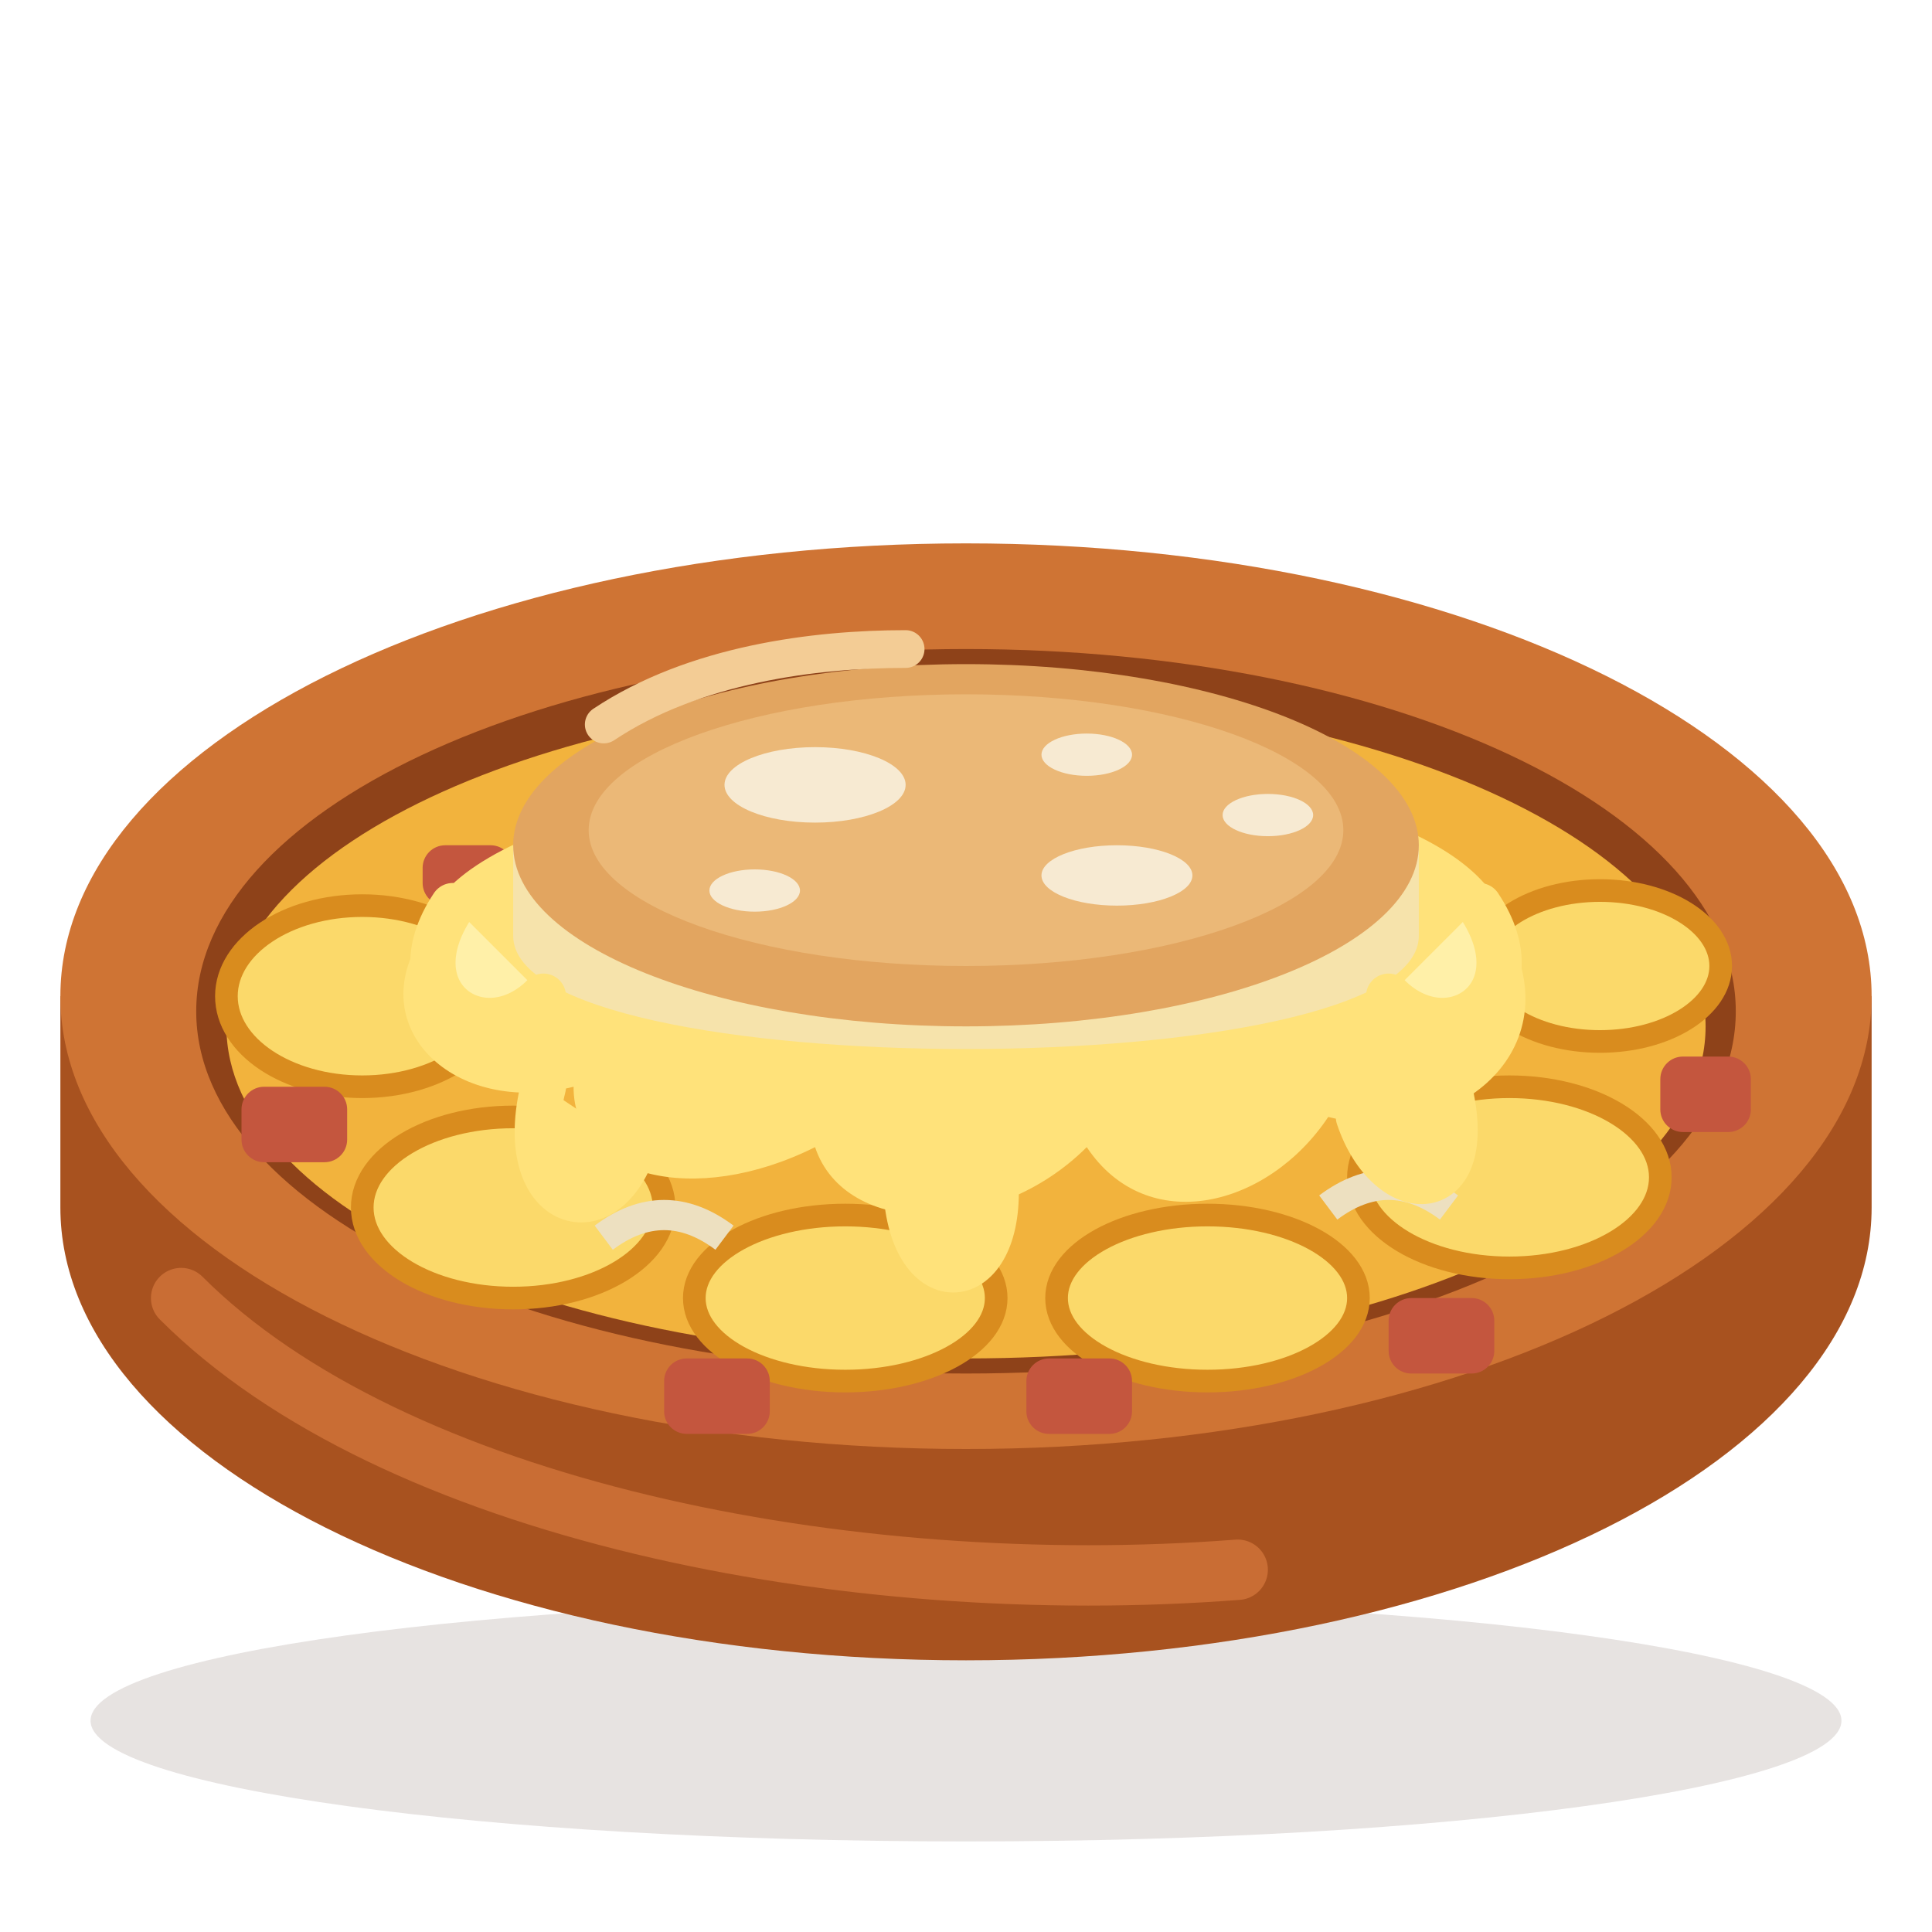
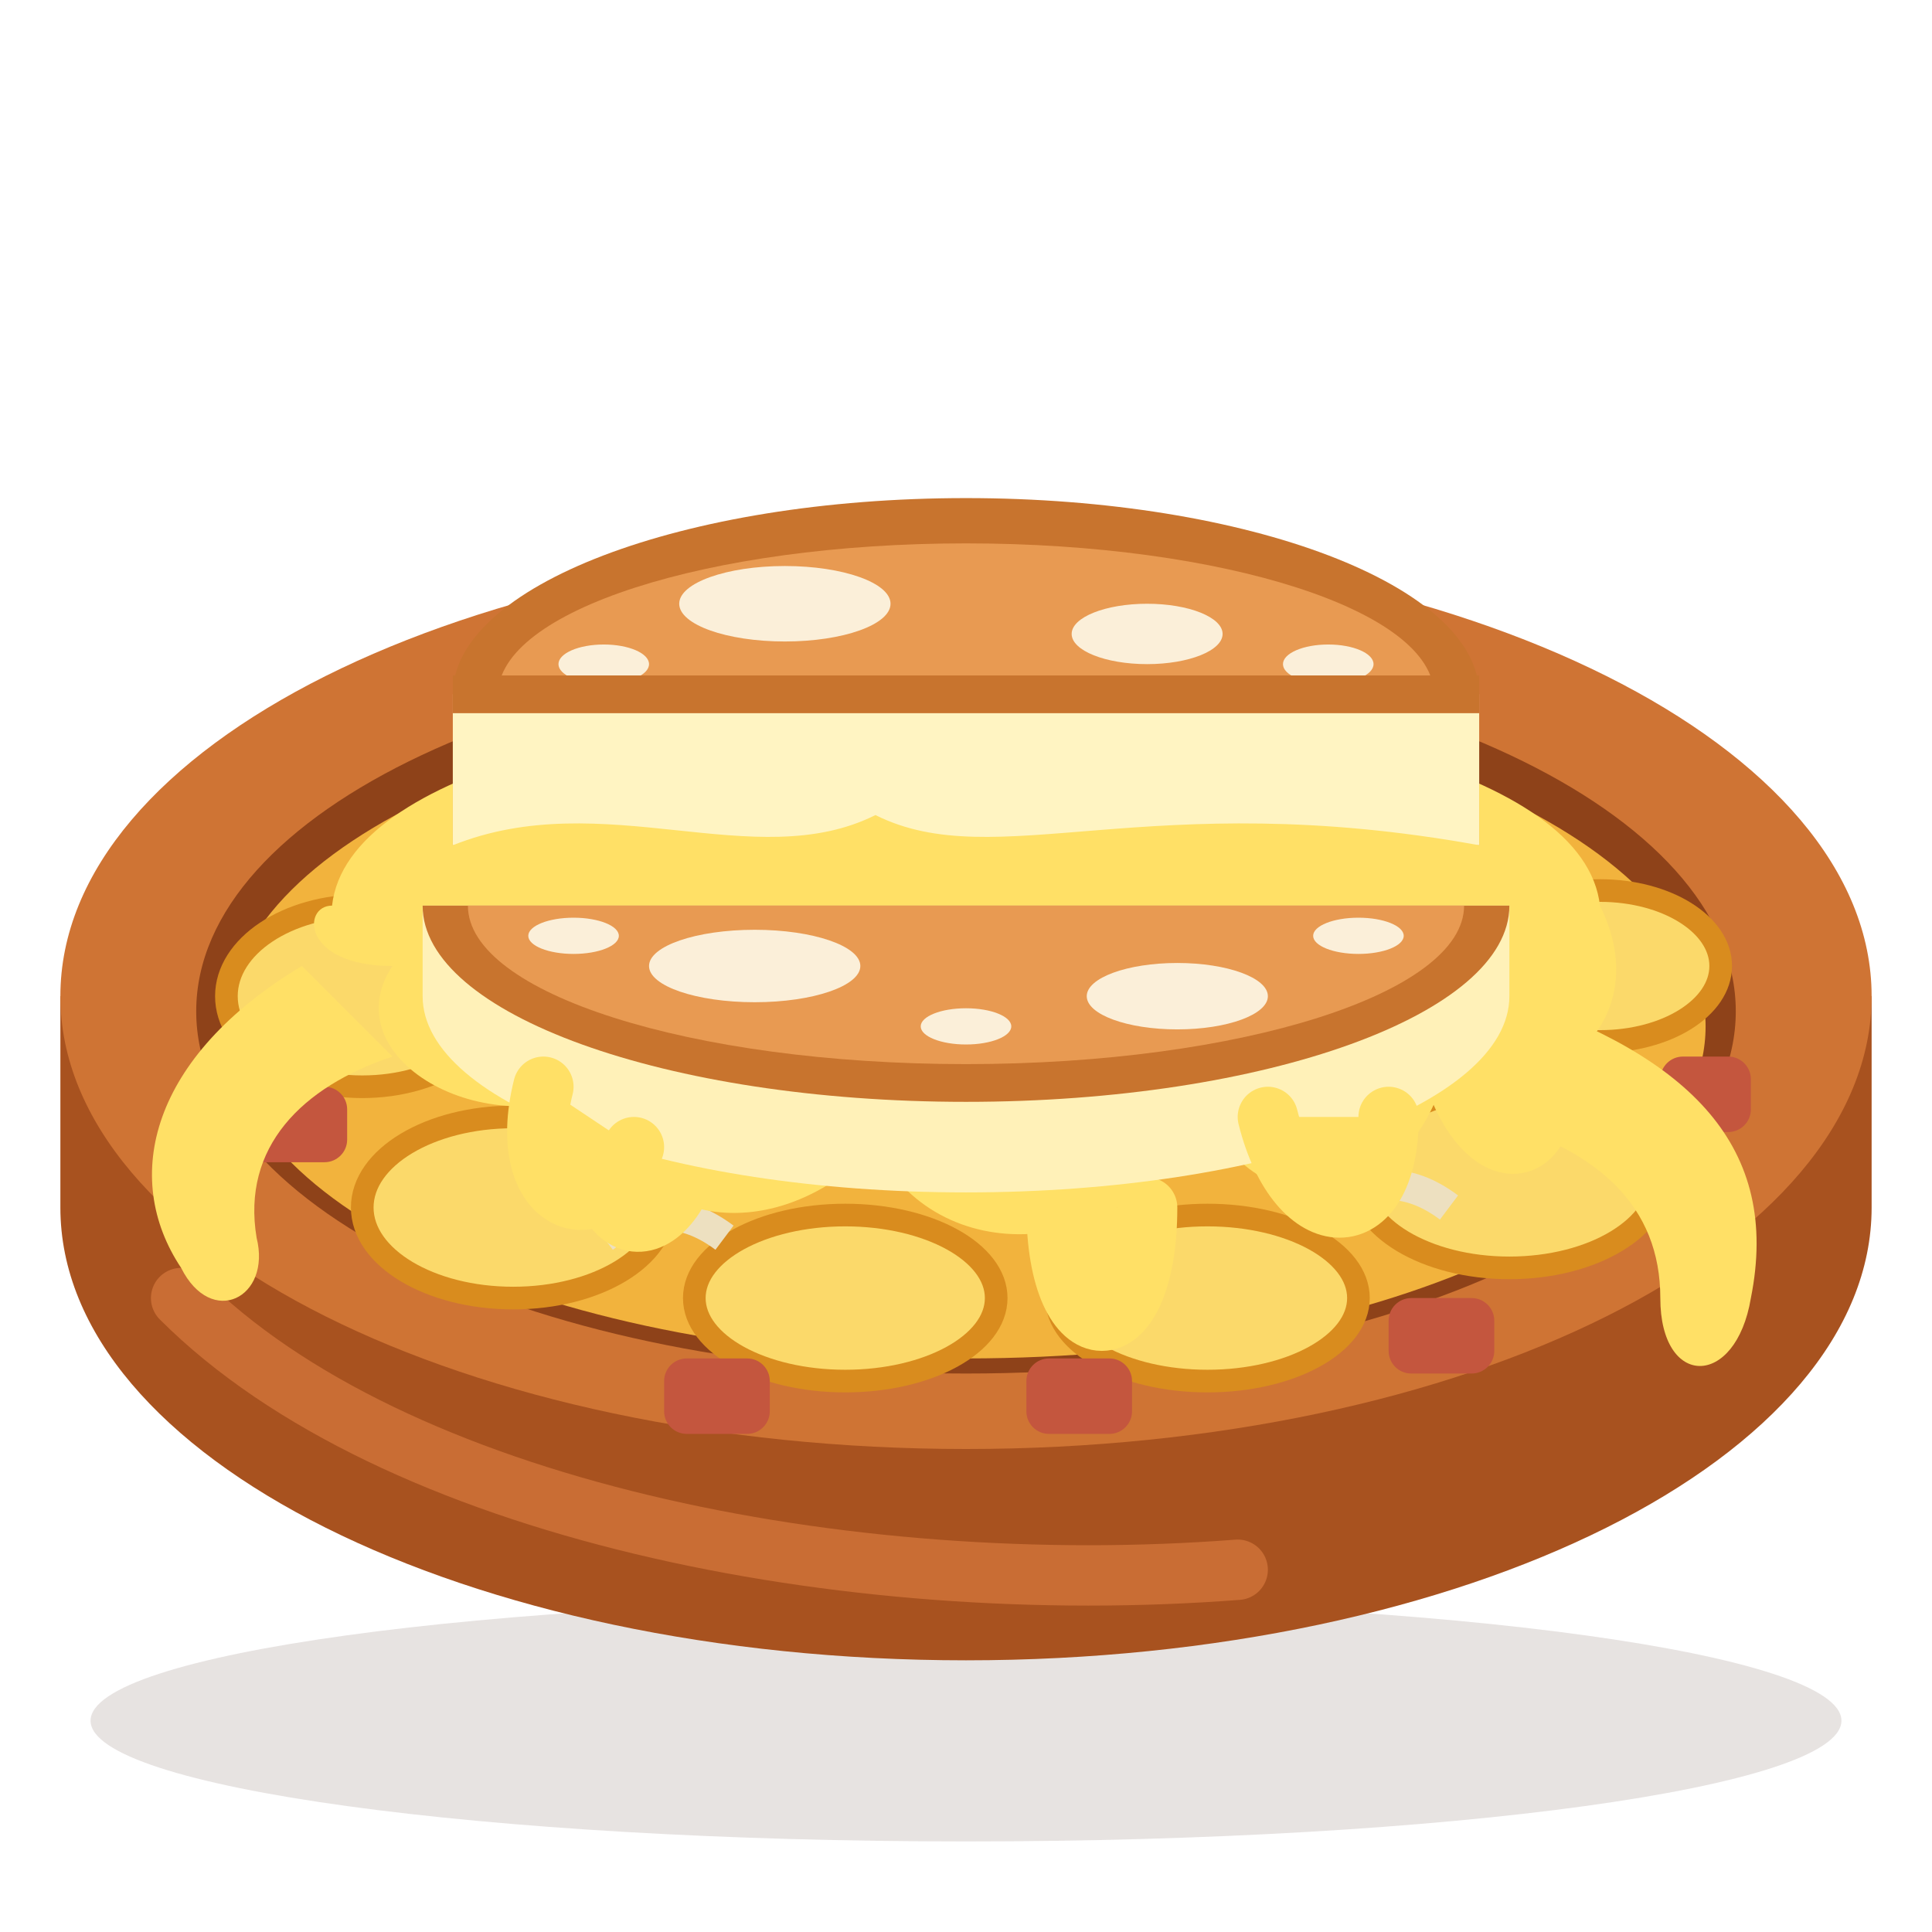
<svg xmlns="http://www.w3.org/2000/svg" viewBox="0 0 128 128">
  <ellipse cx="64" cy="114" rx="58" ry="8" fill="#5d4037" opacity=".15" />
  <path d="M4 66 V80 A60 30 0 0 0 124 80 V66 Z" fill="#a8521f" />
  <path d="M12 86 C26 100 56 106 82 104" fill="none" stroke="#c96d34" stroke-width="4" stroke-linecap="round" />
  <ellipse cx="64" cy="66" rx="60" ry="30" fill="#cf7434" />
  <ellipse cx="64" cy="67" rx="51" ry="24" fill="#8e4219" />
  <ellipse cx="64" cy="68" rx="49" ry="22" fill="#f2b33d" />
  <g fill="#fbd96a" stroke="#d98c1e" stroke-width="1.5">
    <ellipse cx="24" cy="66" rx="9" ry="6" />
    <ellipse cx="34" cy="80" rx="10" ry="6" />
    <ellipse cx="56" cy="86" rx="10" ry="5.5" />
    <ellipse cx="80" cy="86" rx="10" ry="5.5" />
    <ellipse cx="100" cy="78" rx="10" ry="6" />
    <ellipse cx="106" cy="64" rx="8" ry="5" />
  </g>
  <g fill="#c4563e">
    <rect x="16" y="72" width="7" height="5" rx="1.5" />
    <rect x="44" y="90" width="7" height="5" rx="1.5" />
    <rect x="68" y="90" width="7" height="5" rx="1.5" />
    <rect x="92" y="86" width="7" height="5" rx="1.5" />
    <rect x="110" y="70" width="6" height="5" rx="1.5" />
    <rect x="28" y="56" width="6" height="4" rx="1.5" />
  </g>
  <g fill="#ede0c0">
    <path d="M40 82 q4 -3 8 0" stroke="#ede0c0" stroke-width="2" fill="none" />
    <path d="M88 80 q4 -3 8 0" stroke="#ede0c0" stroke-width="2" fill="none" />
  </g>
-   <path d="M28 62 C30 48 98 46 100 62 C104 70 96 76 88 74 C84 80 76 82 72 76 C66 82 56 82 54 76 C46 80 38 78 38 72 C30 74 24 68 28 62 Z" fill="#ffe27a" />
-   <path d="M36 72 C34 80 40 82 42 76 M60 78 C60 86 66 86 66 79 M90 74 C92 80 98 80 96 72" fill="#ffe27a" stroke="#ffe27a" stroke-width="3" stroke-linecap="round" />
-   <path d="M34 56 V62 C34 72 94 72 94 62 V56 Z" fill="#f6e3ab" />
-   <ellipse cx="64" cy="56" rx="30" ry="12" fill="#e2a560" />
-   <ellipse cx="64" cy="55" rx="25" ry="9" fill="#ebb877" />
-   <g fill="#f7ead2">
-     <ellipse cx="54" cy="52" rx="6" ry="2.5" />
-     <ellipse cx="74" cy="58" rx="5" ry="2" />
-     <ellipse cx="72" cy="50" rx="3" ry="1.4" />
-     <ellipse cx="50" cy="59" rx="3" ry="1.4" />
-     <ellipse cx="84" cy="54" rx="3" ry="1.4" />
+   <path d="M22 60 C24 42 104 42 106 60 C110 68 102 74 96 70 C94 80 84 82 80 74 C74 84 62 84 58 76 C50 84 40 80 40 72 C32 76 22 70 26 64 C20 64 20 60 22 60 Z" fill="#ffe066" />
+   <path d="M100 66 C112 70 118 76 116 86 C115 92 110 92 110 86 C110 80 106 76 98 74 Z M20 64 C10 70 8 78 12 84 C14 88 18 86 17 82 C16 76 20 72 26 70 Z" fill="#ffe066" />
+   <path d="M40 72 C38 82 44 84 46 76 M70 80 C70 90 76 90 76 80 M96 70 C98 78 104 78 102 68" fill="#ffe066" stroke="#ffe066" stroke-width="4" stroke-linecap="round" />
+   <path d="M30 46 A34 13 0 0 1 98 46 V56 H30 Z" fill="#c8742e" />
+   <path d="M33 46 A31 10 0 0 1 95 46 Z" fill="#e89a52" />
+   <g fill="#fbefd9">
+     <ellipse cx="52" cy="40" rx="7" ry="2.5" />
+     <ellipse cx="76" cy="42" rx="5" ry="2" />
+     <ellipse cx="40" cy="44" rx="3" ry="1.3" />
+     <ellipse cx="88" cy="44" rx="3" ry="1.3" />
  </g>
-   <path d="M40 48 C46 44 54 43 60 43" fill="none" stroke="#f3cc95" stroke-width="2.5" stroke-linecap="round" />
-   <path d="M30 60 C26 66 32 70 36 66 M98 60 C102 66 96 70 92 66" fill="#fff0a8" stroke="#ffe27a" stroke-width="3" stroke-linecap="round" />
+   <rect x="30" y="46" width="68" height="10" fill="#fff4c2" />
+   <path d="M30 46 H98" stroke="#c8742e" stroke-width="2.5" />
+   <path d="M30 56 C40 52 50 58 58 54 C66 58 76 52 98 56 V60 H30 Z" fill="#ffe066" />
+   <path d="M28 60 V66 A36 13 0 0 0 100 66 V60 Z" fill="#fff1b8" />
+   <path d="M28 60 A36 13 0 0 0 100 60 Z" fill="#c8742e" />
+   <path d="M31 60 A33 10.5 0 0 0 97 60 Z" fill="#e89a52" />
+   <g fill="#fbefd9">
+     <ellipse cx="50" cy="64" rx="7" ry="2.4" />
+     <ellipse cx="78" cy="66" rx="6" ry="2.2" />
+     <ellipse cx="64" cy="68" rx="3" ry="1.2" />
+     <ellipse cx="90" cy="62" rx="3" ry="1.2" />
+     <ellipse cx="38" cy="62" rx="3" ry="1.2" />
+   </g>
+   <path d="M36 72 C34 80 40 82 42 76 M84 74 C86 82 92 82 92 74" fill="#ffe066" stroke="#ffe066" stroke-width="4" stroke-linecap="round" />
</svg>
